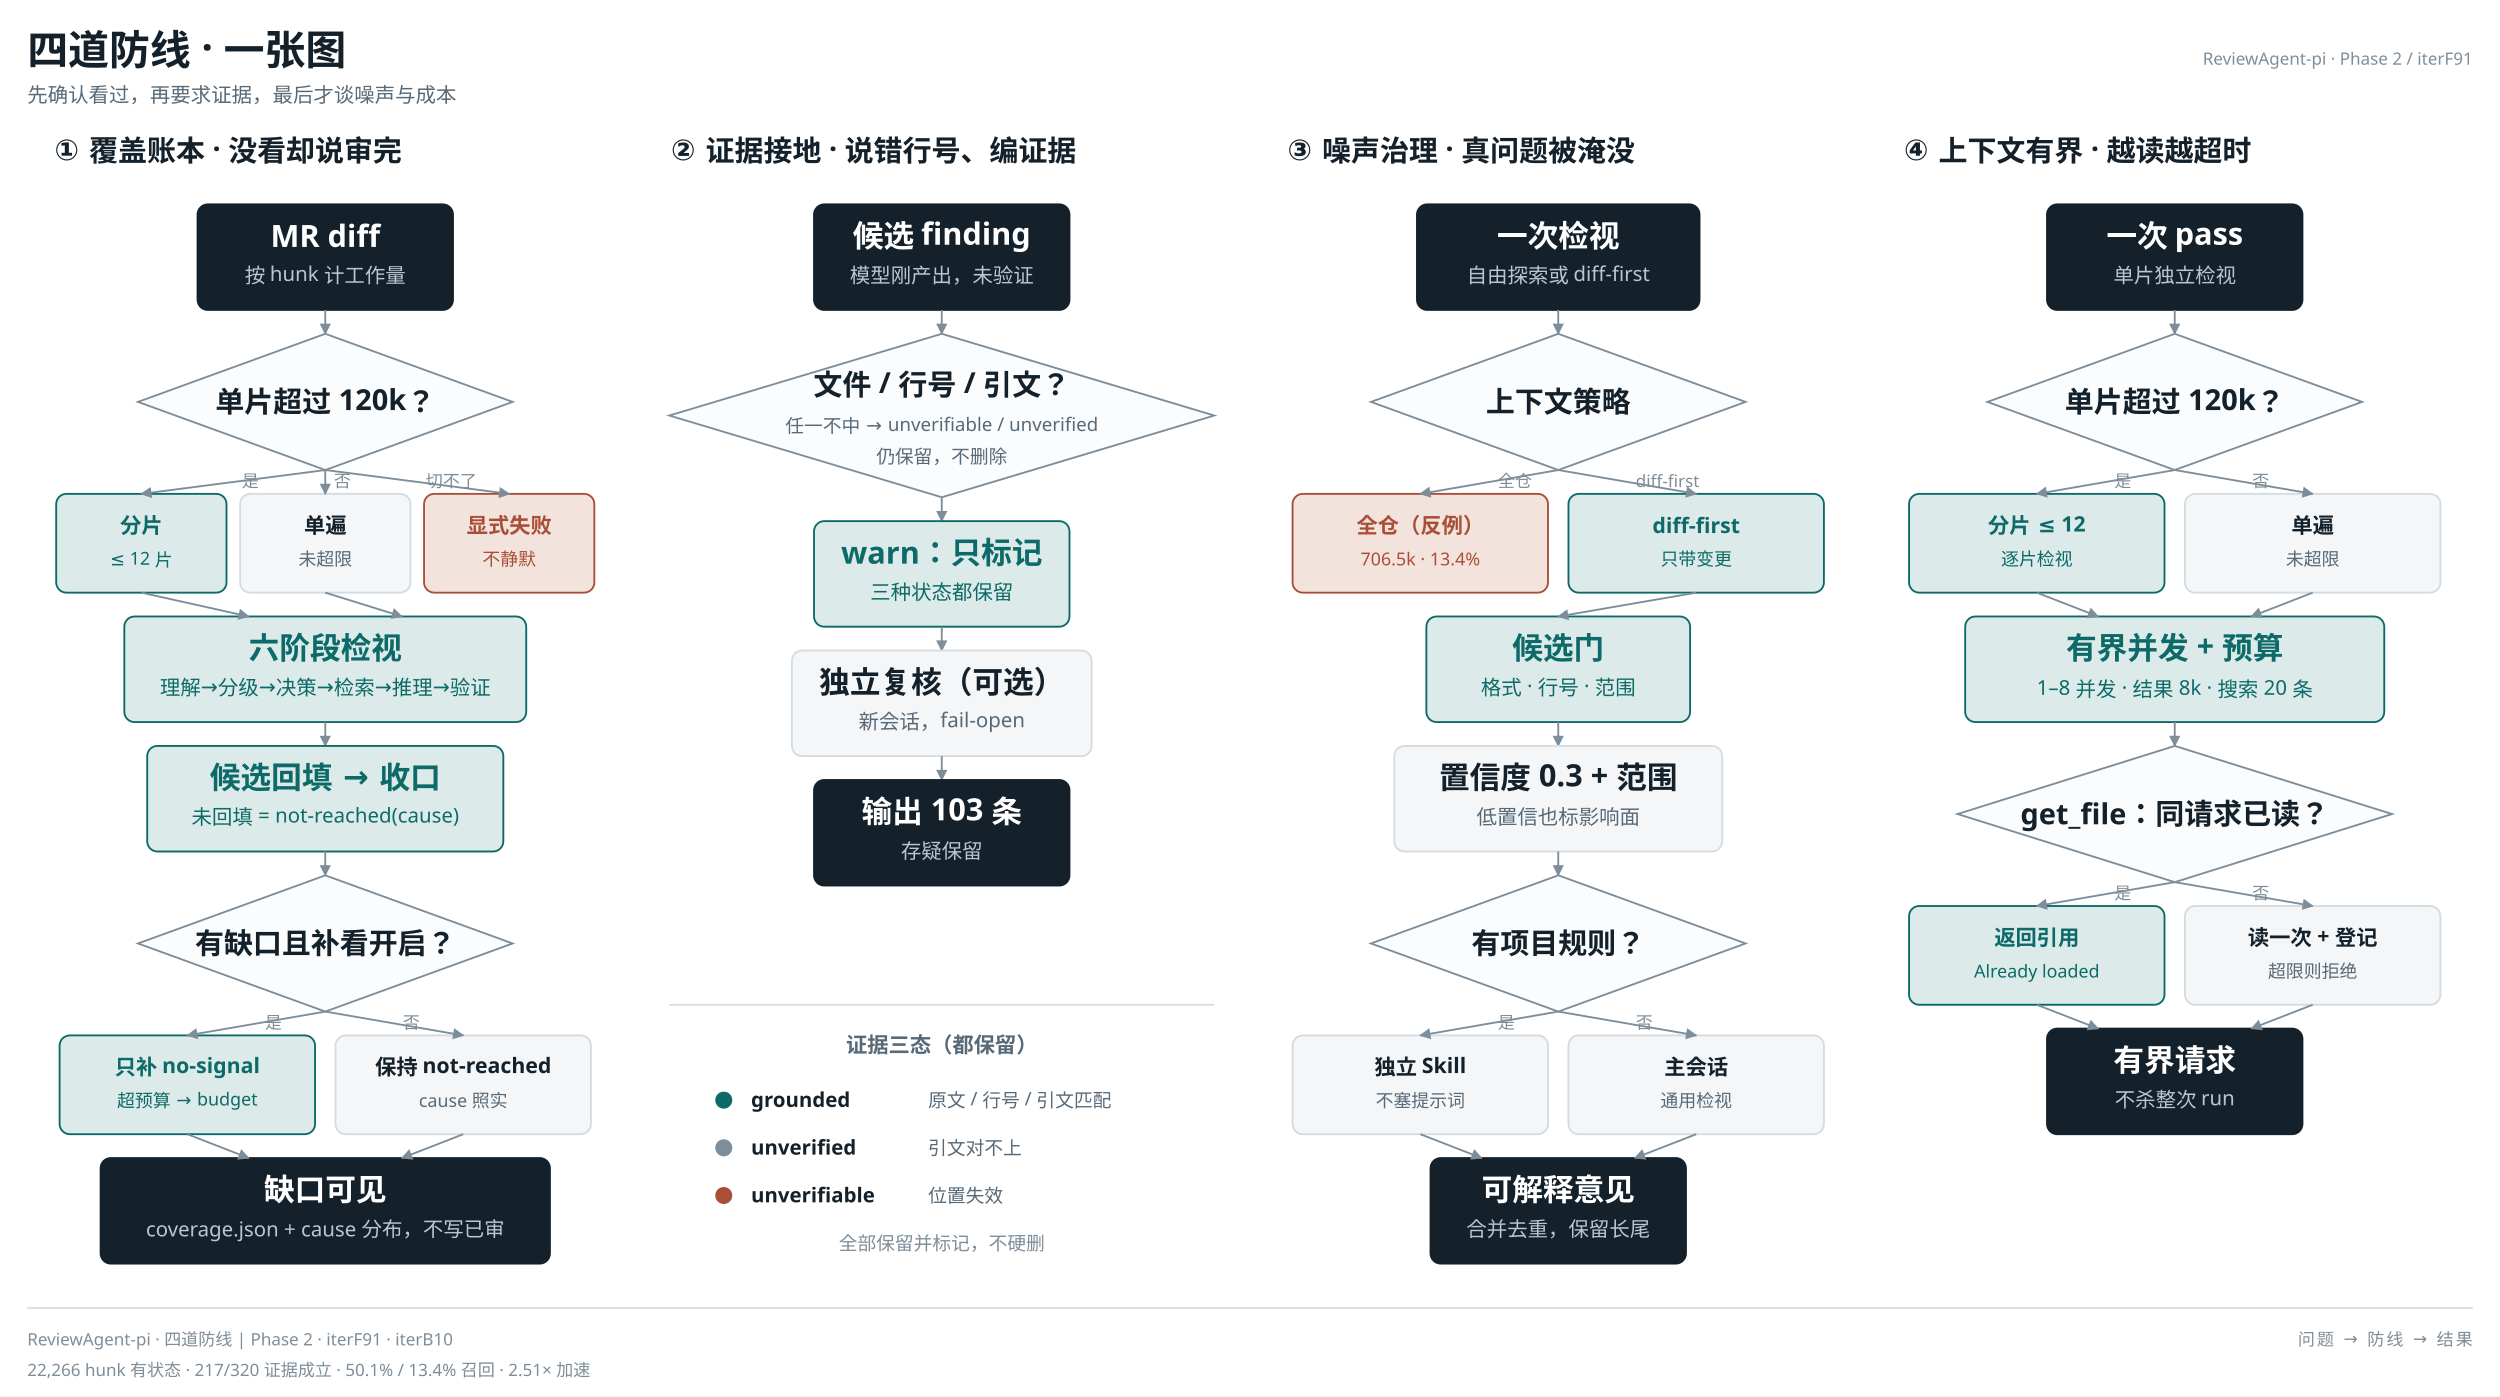
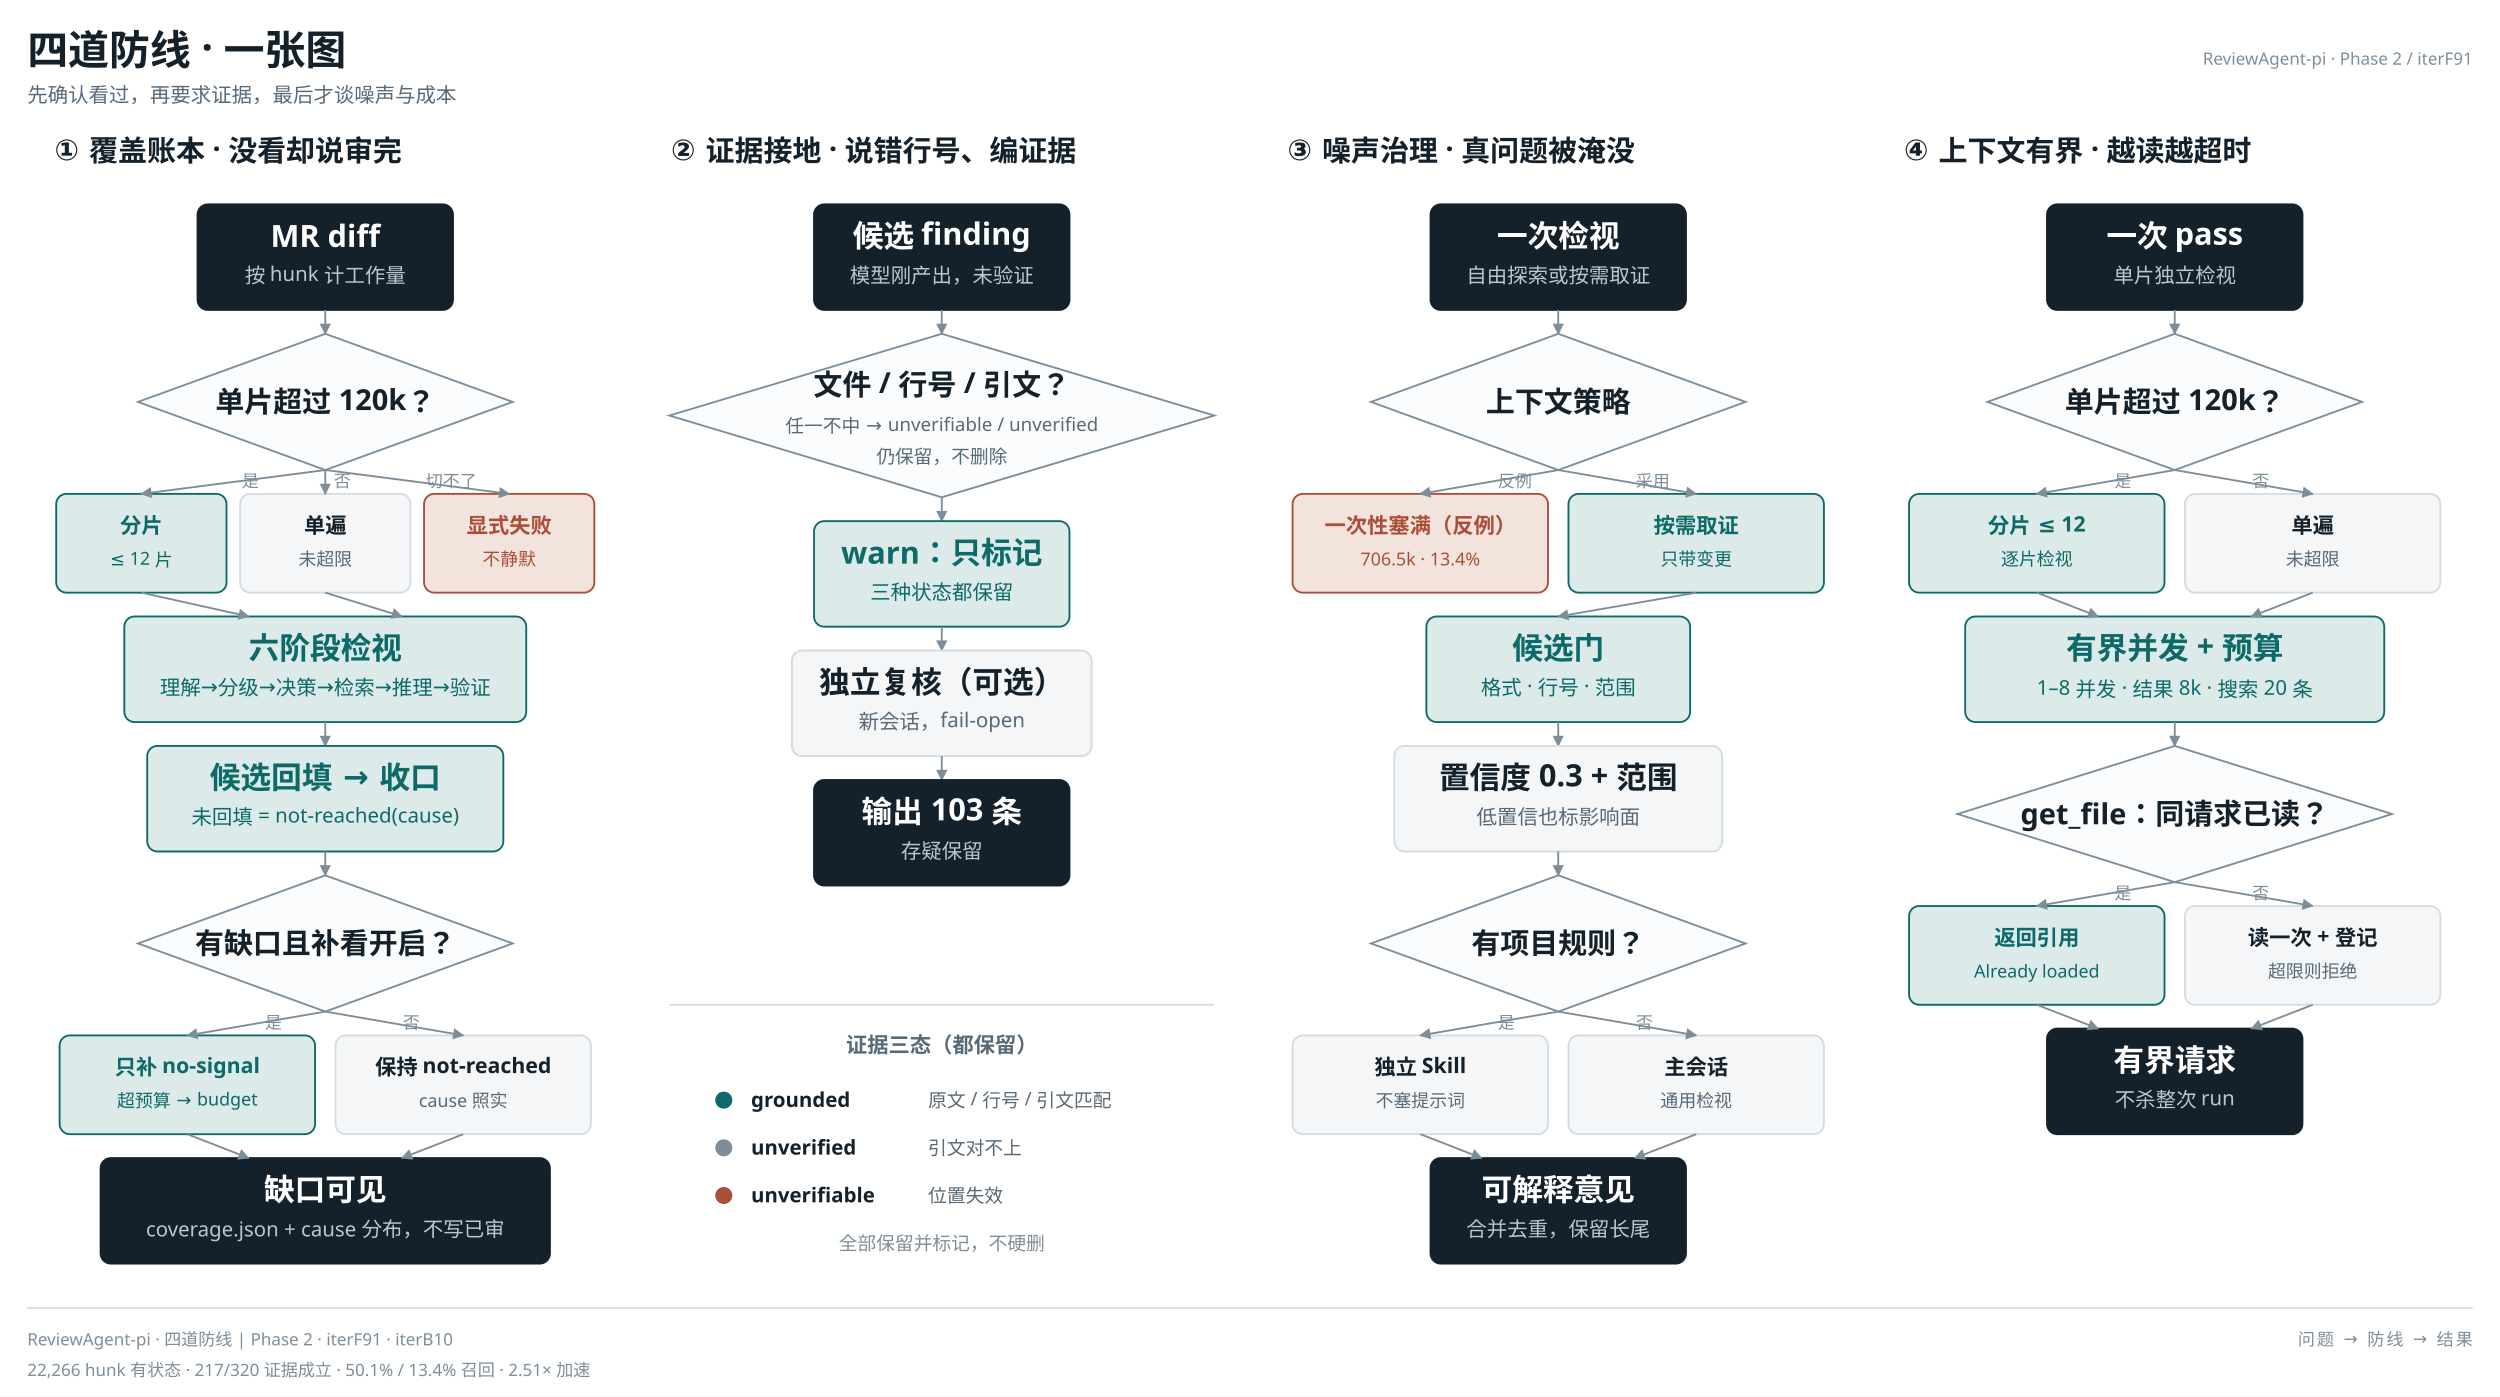
<svg xmlns="http://www.w3.org/2000/svg" width="1468" height="820" viewBox="0 0 1468 820">
  <defs>
    <marker id="arrow" viewBox="0 0 10 10" refX="9" refY="5" markerWidth="6" markerHeight="6" orient="auto-start-reverse">
      <path d="M 0 0 L 10 5 L 0 10 z" fill="#7D8D99" />
    </marker>
  </defs>
  <rect x="0" y="0" width="1468" height="820" fill="#FFFFFF" />
  <text x="16" y="38" font-family="'Microsoft YaHei','Noto Sans SC','PingFang SC','Segoe UI',sans-serif" font-size="24" font-weight="700" fill="#14212B" text-anchor="start">四道防线 · 一张图</text>
  <text x="16" y="60" font-family="'Microsoft YaHei','Noto Sans SC','PingFang SC','Segoe UI',sans-serif" font-size="12" font-weight="400" fill="#586977" text-anchor="start">先确认看过，再要求证据，最后才谈噪声与成本</text>
  <text x="1452" y="38" font-family="'Microsoft YaHei','Noto Sans SC','PingFang SC','Segoe UI',sans-serif" font-size="10" font-weight="400" fill="#7D8D99" text-anchor="end">ReviewAgent-pi · Phase 2 / iterF91</text>
  <text x="32" y="94" font-family="'Microsoft YaHei','Noto Sans SC','PingFang SC','Segoe UI',sans-serif" font-size="17" font-weight="700" fill="#14212B" text-anchor="start">① 覆盖账本 · 没看却说审完</text>
  <rect x="116.0" y="120" width="150" height="62" rx="6" fill="#14212B" stroke="#14212B" stroke-width="1.1" />
  <text x="191.0" y="145" font-family="'Microsoft YaHei','Noto Sans SC','PingFang SC','Segoe UI',sans-serif" font-size="18" font-weight="700" fill="#FFFFFF" text-anchor="middle">MR diff</text>
  <text x="191.0" y="166" font-family="'Microsoft YaHei','Noto Sans SC','PingFang SC','Segoe UI',sans-serif" font-size="12" font-weight="400" fill="#B9C7D2" text-anchor="middle">按 hunk 计工作量</text>
  <line x1="191.0" y1="182" x2="191.0" y2="196" stroke="#7D8D99" stroke-width="1.1" marker-end="url(#arrow)" />
  <polygon points="191.0,196 301.0,236.0 191.0,276 81.0,236.0" fill="#FBFCFD" stroke="#7D8D99" stroke-width="1.1" />
  <text x="191.0" y="242.0" font-family="'Microsoft YaHei','Noto Sans SC','PingFang SC','Segoe UI',sans-serif" font-size="17" font-weight="700" fill="#14212B" text-anchor="middle">单片超过 120k？</text>
  <rect x="33.0" y="290" width="100" height="58" rx="6" fill="#DCEBE9" stroke="#0D6A68" stroke-width="1.1" />
  <text x="83.0" y="313" font-family="'Microsoft YaHei','Noto Sans SC','PingFang SC','Segoe UI',sans-serif" font-size="12.5" font-weight="700" fill="#0D6A68" text-anchor="middle">分片</text>
  <text x="83.0" y="332" font-family="'Microsoft YaHei','Noto Sans SC','PingFang SC','Segoe UI',sans-serif" font-size="10.5" font-weight="400" fill="#0D6A68" text-anchor="middle">≤ 12 片</text>
  <rect x="141.0" y="290" width="100" height="58" rx="6" fill="#F4F6F8" stroke="#D3DCE3" stroke-width="1.1" />
  <text x="191.0" y="313" font-family="'Microsoft YaHei','Noto Sans SC','PingFang SC','Segoe UI',sans-serif" font-size="12.5" font-weight="700" fill="#14212B" text-anchor="middle">单遍</text>
  <text x="191.0" y="332" font-family="'Microsoft YaHei','Noto Sans SC','PingFang SC','Segoe UI',sans-serif" font-size="10.5" font-weight="400" fill="#586977" text-anchor="middle">未超限</text>
  <rect x="249.0" y="290" width="100" height="58" rx="6" fill="#F3E3DD" stroke="#A94F37" stroke-width="1.1" />
  <text x="299.0" y="313" font-family="'Microsoft YaHei','Noto Sans SC','PingFang SC','Segoe UI',sans-serif" font-size="12.5" font-weight="700" fill="#A94F37" text-anchor="middle">显式失败</text>
  <text x="299.0" y="332" font-family="'Microsoft YaHei','Noto Sans SC','PingFang SC','Segoe UI',sans-serif" font-size="10.5" font-weight="400" fill="#A94F37" text-anchor="middle">不静默</text>
  <line x1="191.0" y1="276" x2="83.0" y2="290" stroke="#7D8D99" stroke-width="1.1" marker-end="url(#arrow)" />
  <text x="142.0" y="286.0" font-family="'Microsoft YaHei','Noto Sans SC','PingFang SC','Segoe UI',sans-serif" font-size="10" font-weight="400" fill="#7D8D99" text-anchor="start">是</text>
  <line x1="191.0" y1="276" x2="191.0" y2="290" stroke="#7D8D99" stroke-width="1.1" marker-end="url(#arrow)" />
  <text x="196.0" y="286.0" font-family="'Microsoft YaHei','Noto Sans SC','PingFang SC','Segoe UI',sans-serif" font-size="10" font-weight="400" fill="#7D8D99" text-anchor="start">否</text>
  <line x1="191.0" y1="276" x2="299.0" y2="290" stroke="#7D8D99" stroke-width="1.1" marker-end="url(#arrow)" />
  <text x="250.0" y="286.0" font-family="'Microsoft YaHei','Noto Sans SC','PingFang SC','Segoe UI',sans-serif" font-size="10" font-weight="400" fill="#7D8D99" text-anchor="start">切不了</text>
  <rect x="73.0" y="362" width="236.0" height="62" rx="6" fill="#DCEBE9" stroke="#0D6A68" stroke-width="1.1" />
  <text x="191.0" y="387" font-family="'Microsoft YaHei','Noto Sans SC','PingFang SC','Segoe UI',sans-serif" font-size="18" font-weight="700" fill="#0D6A68" text-anchor="middle">六阶段检视</text>
  <text x="191.0" y="408" font-family="'Microsoft YaHei','Noto Sans SC','PingFang SC','Segoe UI',sans-serif" font-size="12" font-weight="400" fill="#0D6A68" text-anchor="middle">理解→分级→决策→检索→推理→验证</text>
  <line x1="83.0" y1="348" x2="146.0" y2="362" stroke="#7D8D99" stroke-width="1.1" marker-end="url(#arrow)" />
  <line x1="191.0" y1="348" x2="236.0" y2="362" stroke="#7D8D99" stroke-width="1.1" marker-end="url(#arrow)" />
  <line x1="191.0" y1="424" x2="191.0" y2="438" stroke="#7D8D99" stroke-width="1.1" marker-end="url(#arrow)" />
  <rect x="86.44" y="438" width="209.12" height="62" rx="6" fill="#DCEBE9" stroke="#0D6A68" stroke-width="1.1" />
  <text x="191.0" y="463" font-family="'Microsoft YaHei','Noto Sans SC','PingFang SC','Segoe UI',sans-serif" font-size="18" font-weight="700" fill="#0D6A68" text-anchor="middle">候选回填 → 收口</text>
  <text x="191.0" y="484" font-family="'Microsoft YaHei','Noto Sans SC','PingFang SC','Segoe UI',sans-serif" font-size="12" font-weight="400" fill="#0D6A68" text-anchor="middle">未回填 = not-reached(cause)</text>
  <line x1="191.0" y1="500" x2="191.0" y2="514" stroke="#7D8D99" stroke-width="1.1" marker-end="url(#arrow)" />
  <polygon points="191.0,514 301.0,554.0 191.0,594 81.0,554.0" fill="#FBFCFD" stroke="#7D8D99" stroke-width="1.1" />
  <text x="191.0" y="560.0" font-family="'Microsoft YaHei','Noto Sans SC','PingFang SC','Segoe UI',sans-serif" font-size="17" font-weight="700" fill="#14212B" text-anchor="middle">有缺口且补看开启？</text>
  <rect x="35.0" y="608" width="150" height="58" rx="6" fill="#DCEBE9" stroke="#0D6A68" stroke-width="1.1" />
  <text x="110.0" y="631" font-family="'Microsoft YaHei','Noto Sans SC','PingFang SC','Segoe UI',sans-serif" font-size="12.5" font-weight="700" fill="#0D6A68" text-anchor="middle">只补 no-signal</text>
  <text x="110.0" y="650" font-family="'Microsoft YaHei','Noto Sans SC','PingFang SC','Segoe UI',sans-serif" font-size="10.5" font-weight="400" fill="#0D6A68" text-anchor="middle">超预算 → budget</text>
  <rect x="197.0" y="608" width="150" height="58" rx="6" fill="#F4F6F8" stroke="#D3DCE3" stroke-width="1.1" />
  <text x="272.0" y="631" font-family="'Microsoft YaHei','Noto Sans SC','PingFang SC','Segoe UI',sans-serif" font-size="12.5" font-weight="700" fill="#14212B" text-anchor="middle">保持 not-reached</text>
  <text x="272.0" y="650" font-family="'Microsoft YaHei','Noto Sans SC','PingFang SC','Segoe UI',sans-serif" font-size="10.5" font-weight="400" fill="#586977" text-anchor="middle">cause 照实</text>
  <line x1="191.0" y1="594" x2="110.0" y2="608" stroke="#7D8D99" stroke-width="1.1" marker-end="url(#arrow)" />
  <text x="155.5" y="604.0" font-family="'Microsoft YaHei','Noto Sans SC','PingFang SC','Segoe UI',sans-serif" font-size="10" font-weight="400" fill="#7D8D99" text-anchor="start">是</text>
  <line x1="191.0" y1="594" x2="272.0" y2="608" stroke="#7D8D99" stroke-width="1.1" marker-end="url(#arrow)" />
  <text x="236.5" y="604.0" font-family="'Microsoft YaHei','Noto Sans SC','PingFang SC','Segoe UI',sans-serif" font-size="10" font-weight="400" fill="#7D8D99" text-anchor="start">否</text>
  <rect x="59.08" y="680" width="263.84" height="62" rx="6" fill="#14212B" stroke="#14212B" stroke-width="1.1" />
  <text x="191.0" y="705" font-family="'Microsoft YaHei','Noto Sans SC','PingFang SC','Segoe UI',sans-serif" font-size="18" font-weight="700" fill="#FFFFFF" text-anchor="middle">缺口可见</text>
  <text x="191.0" y="726" font-family="'Microsoft YaHei','Noto Sans SC','PingFang SC','Segoe UI',sans-serif" font-size="12" font-weight="400" fill="#B9C7D2" text-anchor="middle">coverage.json + cause 分布，不写已审</text>
  <line x1="110.0" y1="666" x2="146.0" y2="680" stroke="#7D8D99" stroke-width="1.1" marker-end="url(#arrow)" />
  <line x1="272.0" y1="666" x2="236.0" y2="680" stroke="#7D8D99" stroke-width="1.1" marker-end="url(#arrow)" />
  <text x="394" y="94" font-family="'Microsoft YaHei','Noto Sans SC','PingFang SC','Segoe UI',sans-serif" font-size="17" font-weight="700" fill="#14212B" text-anchor="start">② 证据接地 · 说错行号、编证据</text>
  <rect x="478.0" y="120" width="150" height="62" rx="6" fill="#14212B" stroke="#14212B" stroke-width="1.1" />
  <text x="553.0" y="145" font-family="'Microsoft YaHei','Noto Sans SC','PingFang SC','Segoe UI',sans-serif" font-size="18" font-weight="700" fill="#FFFFFF" text-anchor="middle">候选 finding</text>
  <text x="553.0" y="166" font-family="'Microsoft YaHei','Noto Sans SC','PingFang SC','Segoe UI',sans-serif" font-size="12" font-weight="400" fill="#B9C7D2" text-anchor="middle">模型刚产出，未验证</text>
  <line x1="553.0" y1="182" x2="553.0" y2="196" stroke="#7D8D99" stroke-width="1.1" marker-end="url(#arrow)" />
  <polygon points="553.0,196 713.0,244.0 553.0,292 393.0,244.0" fill="#FBFCFD" stroke="#7D8D99" stroke-width="1.1" />
  <text x="553.0" y="232" font-family="'Microsoft YaHei','Noto Sans SC','PingFang SC','Segoe UI',sans-serif" font-size="17" font-weight="700" fill="#14212B" text-anchor="middle">文件 / 行号 / 引文？</text>
  <text x="553.0" y="254" font-family="'Microsoft YaHei','Noto Sans SC','PingFang SC','Segoe UI',sans-serif" font-size="11" font-weight="400" fill="#586977" text-anchor="middle">任一不中 → unverifiable / unverified</text>
  <text x="553.0" y="272" font-family="'Microsoft YaHei','Noto Sans SC','PingFang SC','Segoe UI',sans-serif" font-size="11" font-weight="400" fill="#586977" text-anchor="middle">仍保留，不删除</text>
  <line x1="553.0" y1="292" x2="553.0" y2="306" stroke="#7D8D99" stroke-width="1.1" marker-end="url(#arrow)" />
  <rect x="478.0" y="306" width="150" height="62" rx="6" fill="#DCEBE9" stroke="#0D6A68" stroke-width="1.1" />
  <text x="553.0" y="331" font-family="'Microsoft YaHei','Noto Sans SC','PingFang SC','Segoe UI',sans-serif" font-size="18" font-weight="700" fill="#0D6A68" text-anchor="middle">warn：只标记</text>
  <text x="553.0" y="352" font-family="'Microsoft YaHei','Noto Sans SC','PingFang SC','Segoe UI',sans-serif" font-size="12" font-weight="400" fill="#0D6A68" text-anchor="middle">三种状态都保留</text>
  <line x1="553.0" y1="368" x2="553.0" y2="382" stroke="#7D8D99" stroke-width="1.1" marker-end="url(#arrow)" />
  <rect x="465.0" y="382" width="176.0" height="62" rx="6" fill="#F4F6F8" stroke="#D3DCE3" stroke-width="1.1" />
  <text x="553.0" y="407" font-family="'Microsoft YaHei','Noto Sans SC','PingFang SC','Segoe UI',sans-serif" font-size="18" font-weight="700" fill="#14212B" text-anchor="middle">独立复核（可选）</text>
  <text x="553.0" y="428" font-family="'Microsoft YaHei','Noto Sans SC','PingFang SC','Segoe UI',sans-serif" font-size="12" font-weight="400" fill="#586977" text-anchor="middle">新会话，fail-open</text>
  <line x1="553.0" y1="444" x2="553.0" y2="458" stroke="#7D8D99" stroke-width="1.1" marker-end="url(#arrow)" />
  <rect x="478.0" y="458" width="150" height="62" rx="6" fill="#14212B" stroke="#14212B" stroke-width="1.1" />
  <text x="553.0" y="483" font-family="'Microsoft YaHei','Noto Sans SC','PingFang SC','Segoe UI',sans-serif" font-size="18" font-weight="700" fill="#FFFFFF" text-anchor="middle">输出 103 条</text>
  <text x="553.0" y="504" font-family="'Microsoft YaHei','Noto Sans SC','PingFang SC','Segoe UI',sans-serif" font-size="12" font-weight="400" fill="#B9C7D2" text-anchor="middle">存疑保留</text>
  <line x1="393.0" y1="590" x2="713.0" y2="590" stroke="#D3DCE3" stroke-width="1" />
  <text x="553.0" y="618" font-family="'Microsoft YaHei','Noto Sans SC','PingFang SC','Segoe UI',sans-serif" font-size="12.5" font-weight="700" fill="#586977" text-anchor="middle">证据三态（都保留）</text>
  <circle cx="425.0" cy="646" r="5" fill="#0D6A68" />
  <text x="441.0" y="650" font-family="'Microsoft YaHei','Noto Sans SC','PingFang SC','Segoe UI',sans-serif" font-size="12" font-weight="700" fill="#14212B" text-anchor="start">grounded</text>
  <text x="545.0" y="650" font-family="'Microsoft YaHei','Noto Sans SC','PingFang SC','Segoe UI',sans-serif" font-size="11" font-weight="400" fill="#586977" text-anchor="start">原文 / 行号 / 引文匹配</text>
  <circle cx="425.0" cy="674" r="5" fill="#7D8D99" />
  <text x="441.0" y="678" font-family="'Microsoft YaHei','Noto Sans SC','PingFang SC','Segoe UI',sans-serif" font-size="12" font-weight="700" fill="#14212B" text-anchor="start">unverified</text>
  <text x="545.0" y="678" font-family="'Microsoft YaHei','Noto Sans SC','PingFang SC','Segoe UI',sans-serif" font-size="11" font-weight="400" fill="#586977" text-anchor="start">引文对不上</text>
  <circle cx="425.0" cy="702" r="5" fill="#A94F37" />
  <text x="441.0" y="706" font-family="'Microsoft YaHei','Noto Sans SC','PingFang SC','Segoe UI',sans-serif" font-size="12" font-weight="700" fill="#14212B" text-anchor="start">unverifiable</text>
  <text x="545.0" y="706" font-family="'Microsoft YaHei','Noto Sans SC','PingFang SC','Segoe UI',sans-serif" font-size="11" font-weight="400" fill="#586977" text-anchor="start">位置失效</text>
  <text x="553.0" y="734" font-family="'Microsoft YaHei','Noto Sans SC','PingFang SC','Segoe UI',sans-serif" font-size="11" font-weight="400" fill="#7D8D99" text-anchor="middle">全部保留并标记，不硬删</text>
  <text x="756" y="94" font-family="'Microsoft YaHei','Noto Sans SC','PingFang SC','Segoe UI',sans-serif" font-size="17" font-weight="700" fill="#14212B" text-anchor="start">③ 噪声治理 · 真问题被淹没</text>
-   <rect x="832.04" y="120" width="165.92" height="62" rx="6" fill="#14212B" stroke="#14212B" stroke-width="1.1" />
+   <rect x="840.0" y="120" width="150" height="62" rx="6" fill="#14212B" stroke="#14212B" stroke-width="1.1" />
  <text x="915.0" y="145" font-family="'Microsoft YaHei','Noto Sans SC','PingFang SC','Segoe UI',sans-serif" font-size="18" font-weight="700" fill="#FFFFFF" text-anchor="middle">一次检视</text>
-   <text x="915.0" y="166" font-family="'Microsoft YaHei','Noto Sans SC','PingFang SC','Segoe UI',sans-serif" font-size="12" font-weight="400" fill="#B9C7D2" text-anchor="middle">自由探索或 diff-first</text>
+   <text x="915.0" y="166" font-family="'Microsoft YaHei','Noto Sans SC','PingFang SC','Segoe UI',sans-serif" font-size="12" font-weight="400" fill="#B9C7D2" text-anchor="middle">自由探索或按需取证</text>
  <line x1="915.0" y1="182" x2="915.0" y2="196" stroke="#7D8D99" stroke-width="1.1" marker-end="url(#arrow)" />
  <polygon points="915.0,196 1025.0,236.0 915.0,276 805.0,236.0" fill="#FBFCFD" stroke="#7D8D99" stroke-width="1.1" />
  <text x="915.0" y="242.0" font-family="'Microsoft YaHei','Noto Sans SC','PingFang SC','Segoe UI',sans-serif" font-size="17" font-weight="700" fill="#14212B" text-anchor="middle">上下文策略</text>
  <rect x="759.0" y="290" width="150" height="58" rx="6" fill="#F3E3DD" stroke="#A94F37" stroke-width="1.1" />
-   <text x="834.0" y="313" font-family="'Microsoft YaHei','Noto Sans SC','PingFang SC','Segoe UI',sans-serif" font-size="12.5" font-weight="700" fill="#A94F37" text-anchor="middle">全仓（反例）</text>
+   <text x="834.0" y="313" font-family="'Microsoft YaHei','Noto Sans SC','PingFang SC','Segoe UI',sans-serif" font-size="12.5" font-weight="700" fill="#A94F37" text-anchor="middle">一次性塞满（反例）</text>
  <text x="834.0" y="332" font-family="'Microsoft YaHei','Noto Sans SC','PingFang SC','Segoe UI',sans-serif" font-size="10.5" font-weight="400" fill="#A94F37" text-anchor="middle">706.5k · 13.4%</text>
  <rect x="921.0" y="290" width="150" height="58" rx="6" fill="#DCEBE9" stroke="#0D6A68" stroke-width="1.1" />
-   <text x="996.0" y="313" font-family="'Microsoft YaHei','Noto Sans SC','PingFang SC','Segoe UI',sans-serif" font-size="12.5" font-weight="700" fill="#0D6A68" text-anchor="middle">diff-first</text>
+   <text x="996.0" y="313" font-family="'Microsoft YaHei','Noto Sans SC','PingFang SC','Segoe UI',sans-serif" font-size="12.5" font-weight="700" fill="#0D6A68" text-anchor="middle">按需取证</text>
  <text x="996.0" y="332" font-family="'Microsoft YaHei','Noto Sans SC','PingFang SC','Segoe UI',sans-serif" font-size="10.5" font-weight="400" fill="#0D6A68" text-anchor="middle">只带变更</text>
  <line x1="915.0" y1="276" x2="834.0" y2="290" stroke="#7D8D99" stroke-width="1.1" marker-end="url(#arrow)" />
-   <text x="879.5" y="286.0" font-family="'Microsoft YaHei','Noto Sans SC','PingFang SC','Segoe UI',sans-serif" font-size="10" font-weight="400" fill="#7D8D99" text-anchor="start">全仓</text>
+   <text x="879.5" y="286.0" font-family="'Microsoft YaHei','Noto Sans SC','PingFang SC','Segoe UI',sans-serif" font-size="10" font-weight="400" fill="#7D8D99" text-anchor="start">反例</text>
  <line x1="915.0" y1="276" x2="996.0" y2="290" stroke="#7D8D99" stroke-width="1.1" marker-end="url(#arrow)" />
-   <text x="960.5" y="286.0" font-family="'Microsoft YaHei','Noto Sans SC','PingFang SC','Segoe UI',sans-serif" font-size="10" font-weight="400" fill="#7D8D99" text-anchor="start">diff-first</text>
+   <text x="960.5" y="286.0" font-family="'Microsoft YaHei','Noto Sans SC','PingFang SC','Segoe UI',sans-serif" font-size="10" font-weight="400" fill="#7D8D99" text-anchor="start">采用</text>
  <rect x="837.56" y="362" width="154.88" height="62" rx="6" fill="#DCEBE9" stroke="#0D6A68" stroke-width="1.1" />
  <text x="915.0" y="387" font-family="'Microsoft YaHei','Noto Sans SC','PingFang SC','Segoe UI',sans-serif" font-size="18" font-weight="700" fill="#0D6A68" text-anchor="middle">候选门</text>
  <text x="915.0" y="408" font-family="'Microsoft YaHei','Noto Sans SC','PingFang SC','Segoe UI',sans-serif" font-size="12" font-weight="400" fill="#0D6A68" text-anchor="middle">格式 · 行号 · 范围</text>
  <line x1="996.0" y1="348" x2="915.0" y2="362" stroke="#7D8D99" stroke-width="1.1" marker-end="url(#arrow)" />
  <line x1="915.0" y1="424" x2="915.0" y2="438" stroke="#7D8D99" stroke-width="1.1" marker-end="url(#arrow)" />
  <rect x="818.72" y="438" width="192.56" height="62" rx="6" fill="#F4F6F8" stroke="#D3DCE3" stroke-width="1.1" />
  <text x="915.0" y="463" font-family="'Microsoft YaHei','Noto Sans SC','PingFang SC','Segoe UI',sans-serif" font-size="18" font-weight="700" fill="#14212B" text-anchor="middle">置信度 0.3 + 范围</text>
  <text x="915.0" y="484" font-family="'Microsoft YaHei','Noto Sans SC','PingFang SC','Segoe UI',sans-serif" font-size="12" font-weight="400" fill="#586977" text-anchor="middle">低置信也标影响面</text>
  <line x1="915.0" y1="500" x2="915.0" y2="514" stroke="#7D8D99" stroke-width="1.1" marker-end="url(#arrow)" />
  <polygon points="915.0,514 1025.0,554.0 915.0,594 805.0,554.0" fill="#FBFCFD" stroke="#7D8D99" stroke-width="1.1" />
  <text x="915.0" y="560.0" font-family="'Microsoft YaHei','Noto Sans SC','PingFang SC','Segoe UI',sans-serif" font-size="17" font-weight="700" fill="#14212B" text-anchor="middle">有项目规则？</text>
  <rect x="759.0" y="608" width="150" height="58" rx="6" fill="#F4F6F8" stroke="#D3DCE3" stroke-width="1.1" />
  <text x="834.0" y="631" font-family="'Microsoft YaHei','Noto Sans SC','PingFang SC','Segoe UI',sans-serif" font-size="12.5" font-weight="700" fill="#14212B" text-anchor="middle">独立 Skill</text>
  <text x="834.0" y="650" font-family="'Microsoft YaHei','Noto Sans SC','PingFang SC','Segoe UI',sans-serif" font-size="10.5" font-weight="400" fill="#586977" text-anchor="middle">不塞提示词</text>
  <rect x="921.0" y="608" width="150" height="58" rx="6" fill="#F4F6F8" stroke="#D3DCE3" stroke-width="1.1" />
  <text x="996.0" y="631" font-family="'Microsoft YaHei','Noto Sans SC','PingFang SC','Segoe UI',sans-serif" font-size="12.5" font-weight="700" fill="#14212B" text-anchor="middle">主会话</text>
  <text x="996.0" y="650" font-family="'Microsoft YaHei','Noto Sans SC','PingFang SC','Segoe UI',sans-serif" font-size="10.5" font-weight="400" fill="#586977" text-anchor="middle">通用检视</text>
  <line x1="915.0" y1="594" x2="834.0" y2="608" stroke="#7D8D99" stroke-width="1.1" marker-end="url(#arrow)" />
  <text x="879.5" y="604.0" font-family="'Microsoft YaHei','Noto Sans SC','PingFang SC','Segoe UI',sans-serif" font-size="10" font-weight="400" fill="#7D8D99" text-anchor="start">是</text>
  <line x1="915.0" y1="594" x2="996.0" y2="608" stroke="#7D8D99" stroke-width="1.1" marker-end="url(#arrow)" />
  <text x="960.5" y="604.0" font-family="'Microsoft YaHei','Noto Sans SC','PingFang SC','Segoe UI',sans-serif" font-size="10" font-weight="400" fill="#7D8D99" text-anchor="start">否</text>
  <rect x="840.0" y="680" width="150" height="62" rx="6" fill="#14212B" stroke="#14212B" stroke-width="1.1" />
  <text x="915.0" y="705" font-family="'Microsoft YaHei','Noto Sans SC','PingFang SC','Segoe UI',sans-serif" font-size="18" font-weight="700" fill="#FFFFFF" text-anchor="middle">可解释意见</text>
  <text x="915.0" y="726" font-family="'Microsoft YaHei','Noto Sans SC','PingFang SC','Segoe UI',sans-serif" font-size="12" font-weight="400" fill="#B9C7D2" text-anchor="middle">合并去重，保留长尾</text>
  <line x1="834.0" y1="666" x2="870.0" y2="680" stroke="#7D8D99" stroke-width="1.1" marker-end="url(#arrow)" />
  <line x1="996.0" y1="666" x2="960.0" y2="680" stroke="#7D8D99" stroke-width="1.1" marker-end="url(#arrow)" />
  <text x="1118" y="94" font-family="'Microsoft YaHei','Noto Sans SC','PingFang SC','Segoe UI',sans-serif" font-size="17" font-weight="700" fill="#14212B" text-anchor="start">④ 上下文有界 · 越读越超时</text>
  <rect x="1202.0" y="120" width="150" height="62" rx="6" fill="#14212B" stroke="#14212B" stroke-width="1.1" />
  <text x="1277.0" y="145" font-family="'Microsoft YaHei','Noto Sans SC','PingFang SC','Segoe UI',sans-serif" font-size="18" font-weight="700" fill="#FFFFFF" text-anchor="middle">一次 pass</text>
  <text x="1277.0" y="166" font-family="'Microsoft YaHei','Noto Sans SC','PingFang SC','Segoe UI',sans-serif" font-size="12" font-weight="400" fill="#B9C7D2" text-anchor="middle">单片独立检视</text>
  <line x1="1277.0" y1="182" x2="1277.0" y2="196" stroke="#7D8D99" stroke-width="1.1" marker-end="url(#arrow)" />
  <polygon points="1277.0,196 1387.0,236.0 1277.0,276 1167.0,236.0" fill="#FBFCFD" stroke="#7D8D99" stroke-width="1.1" />
  <text x="1277.0" y="242.0" font-family="'Microsoft YaHei','Noto Sans SC','PingFang SC','Segoe UI',sans-serif" font-size="17" font-weight="700" fill="#14212B" text-anchor="middle">单片超过 120k？</text>
  <rect x="1121.0" y="290" width="150" height="58" rx="6" fill="#DCEBE9" stroke="#0D6A68" stroke-width="1.1" />
  <text x="1196.0" y="313" font-family="'Microsoft YaHei','Noto Sans SC','PingFang SC','Segoe UI',sans-serif" font-size="12.5" font-weight="700" fill="#0D6A68" text-anchor="middle">分片 ≤ 12</text>
  <text x="1196.0" y="332" font-family="'Microsoft YaHei','Noto Sans SC','PingFang SC','Segoe UI',sans-serif" font-size="10.5" font-weight="400" fill="#0D6A68" text-anchor="middle">逐片检视</text>
  <rect x="1283.0" y="290" width="150" height="58" rx="6" fill="#F4F6F8" stroke="#D3DCE3" stroke-width="1.1" />
  <text x="1358.0" y="313" font-family="'Microsoft YaHei','Noto Sans SC','PingFang SC','Segoe UI',sans-serif" font-size="12.5" font-weight="700" fill="#14212B" text-anchor="middle">单遍</text>
  <text x="1358.0" y="332" font-family="'Microsoft YaHei','Noto Sans SC','PingFang SC','Segoe UI',sans-serif" font-size="10.5" font-weight="400" fill="#586977" text-anchor="middle">未超限</text>
  <line x1="1277.0" y1="276" x2="1196.0" y2="290" stroke="#7D8D99" stroke-width="1.1" marker-end="url(#arrow)" />
  <text x="1241.5" y="286.0" font-family="'Microsoft YaHei','Noto Sans SC','PingFang SC','Segoe UI',sans-serif" font-size="10" font-weight="400" fill="#7D8D99" text-anchor="start">是</text>
  <line x1="1277.0" y1="276" x2="1358.0" y2="290" stroke="#7D8D99" stroke-width="1.1" marker-end="url(#arrow)" />
  <text x="1322.5" y="286.0" font-family="'Microsoft YaHei','Noto Sans SC','PingFang SC','Segoe UI',sans-serif" font-size="10" font-weight="400" fill="#7D8D99" text-anchor="start">否</text>
  <rect x="1153.96" y="362" width="246.08" height="62" rx="6" fill="#DCEBE9" stroke="#0D6A68" stroke-width="1.1" />
  <text x="1277.0" y="387" font-family="'Microsoft YaHei','Noto Sans SC','PingFang SC','Segoe UI',sans-serif" font-size="18" font-weight="700" fill="#0D6A68" text-anchor="middle">有界并发 + 预算</text>
  <text x="1277.0" y="408" font-family="'Microsoft YaHei','Noto Sans SC','PingFang SC','Segoe UI',sans-serif" font-size="12" font-weight="400" fill="#0D6A68" text-anchor="middle">1–8 并发 · 结果 8k · 搜索 20 条</text>
  <line x1="1196.0" y1="348" x2="1232.0" y2="362" stroke="#7D8D99" stroke-width="1.1" marker-end="url(#arrow)" />
  <line x1="1358.0" y1="348" x2="1322.0" y2="362" stroke="#7D8D99" stroke-width="1.1" marker-end="url(#arrow)" />
  <line x1="1277.0" y1="424" x2="1277.0" y2="438" stroke="#7D8D99" stroke-width="1.1" marker-end="url(#arrow)" />
  <polygon points="1277.0,438 1404.58,478.0 1277.0,518 1149.42,478.0" fill="#FBFCFD" stroke="#7D8D99" stroke-width="1.1" />
  <text x="1277.0" y="484.0" font-family="'Microsoft YaHei','Noto Sans SC','PingFang SC','Segoe UI',sans-serif" font-size="17" font-weight="700" fill="#14212B" text-anchor="middle">get_file：同请求已读？</text>
  <rect x="1121.0" y="532" width="150" height="58" rx="6" fill="#DCEBE9" stroke="#0D6A68" stroke-width="1.1" />
  <text x="1196.0" y="555" font-family="'Microsoft YaHei','Noto Sans SC','PingFang SC','Segoe UI',sans-serif" font-size="12.5" font-weight="700" fill="#0D6A68" text-anchor="middle">返回引用</text>
  <text x="1196.0" y="574" font-family="'Microsoft YaHei','Noto Sans SC','PingFang SC','Segoe UI',sans-serif" font-size="10.5" font-weight="400" fill="#0D6A68" text-anchor="middle">Already loaded</text>
  <rect x="1283.0" y="532" width="150" height="58" rx="6" fill="#F4F6F8" stroke="#D3DCE3" stroke-width="1.1" />
  <text x="1358.0" y="555" font-family="'Microsoft YaHei','Noto Sans SC','PingFang SC','Segoe UI',sans-serif" font-size="12.5" font-weight="700" fill="#14212B" text-anchor="middle">读一次 + 登记</text>
  <text x="1358.0" y="574" font-family="'Microsoft YaHei','Noto Sans SC','PingFang SC','Segoe UI',sans-serif" font-size="10.5" font-weight="400" fill="#586977" text-anchor="middle">超限则拒绝</text>
  <line x1="1277.0" y1="518" x2="1196.0" y2="532" stroke="#7D8D99" stroke-width="1.1" marker-end="url(#arrow)" />
  <text x="1241.5" y="528.0" font-family="'Microsoft YaHei','Noto Sans SC','PingFang SC','Segoe UI',sans-serif" font-size="10" font-weight="400" fill="#7D8D99" text-anchor="start">是</text>
  <line x1="1277.0" y1="518" x2="1358.0" y2="532" stroke="#7D8D99" stroke-width="1.1" marker-end="url(#arrow)" />
  <text x="1322.5" y="528.0" font-family="'Microsoft YaHei','Noto Sans SC','PingFang SC','Segoe UI',sans-serif" font-size="10" font-weight="400" fill="#7D8D99" text-anchor="start">否</text>
  <rect x="1202.0" y="604" width="150" height="62" rx="6" fill="#14212B" stroke="#14212B" stroke-width="1.1" />
  <text x="1277.0" y="629" font-family="'Microsoft YaHei','Noto Sans SC','PingFang SC','Segoe UI',sans-serif" font-size="18" font-weight="700" fill="#FFFFFF" text-anchor="middle">有界请求</text>
  <text x="1277.0" y="650" font-family="'Microsoft YaHei','Noto Sans SC','PingFang SC','Segoe UI',sans-serif" font-size="12" font-weight="400" fill="#B9C7D2" text-anchor="middle">不杀整次 run</text>
  <line x1="1196.0" y1="590" x2="1232.0" y2="604" stroke="#7D8D99" stroke-width="1.1" marker-end="url(#arrow)" />
  <line x1="1358.0" y1="590" x2="1322.0" y2="604" stroke="#7D8D99" stroke-width="1.1" marker-end="url(#arrow)" />
  <line x1="16" y1="768" x2="1452" y2="768" stroke="#D3DCE3" stroke-width="1" />
  <text x="16" y="790" font-family="'Microsoft YaHei','Noto Sans SC','PingFang SC','Segoe UI',sans-serif" font-size="10" font-weight="400" fill="#7D8D99" text-anchor="start">ReviewAgent-pi · 四道防线 | Phase 2 · iterF91 · iterB10</text>
  <text x="1452" y="790" font-family="'Microsoft YaHei','Noto Sans SC','PingFang SC','Segoe UI',sans-serif" font-size="10" font-weight="400" fill="#7D8D99" text-anchor="end" letter-spacing="1.2">问题 → 防线 → 结果</text>
  <text x="16" y="808" font-family="'Microsoft YaHei','Noto Sans SC','PingFang SC','Segoe UI',sans-serif" font-size="10" font-weight="400" fill="#7D8D99" text-anchor="start">22,266 hunk 有状态 · 217/320 证据成立 · 50.1% / 13.4% 召回 · 2.51× 加速</text>
</svg>
